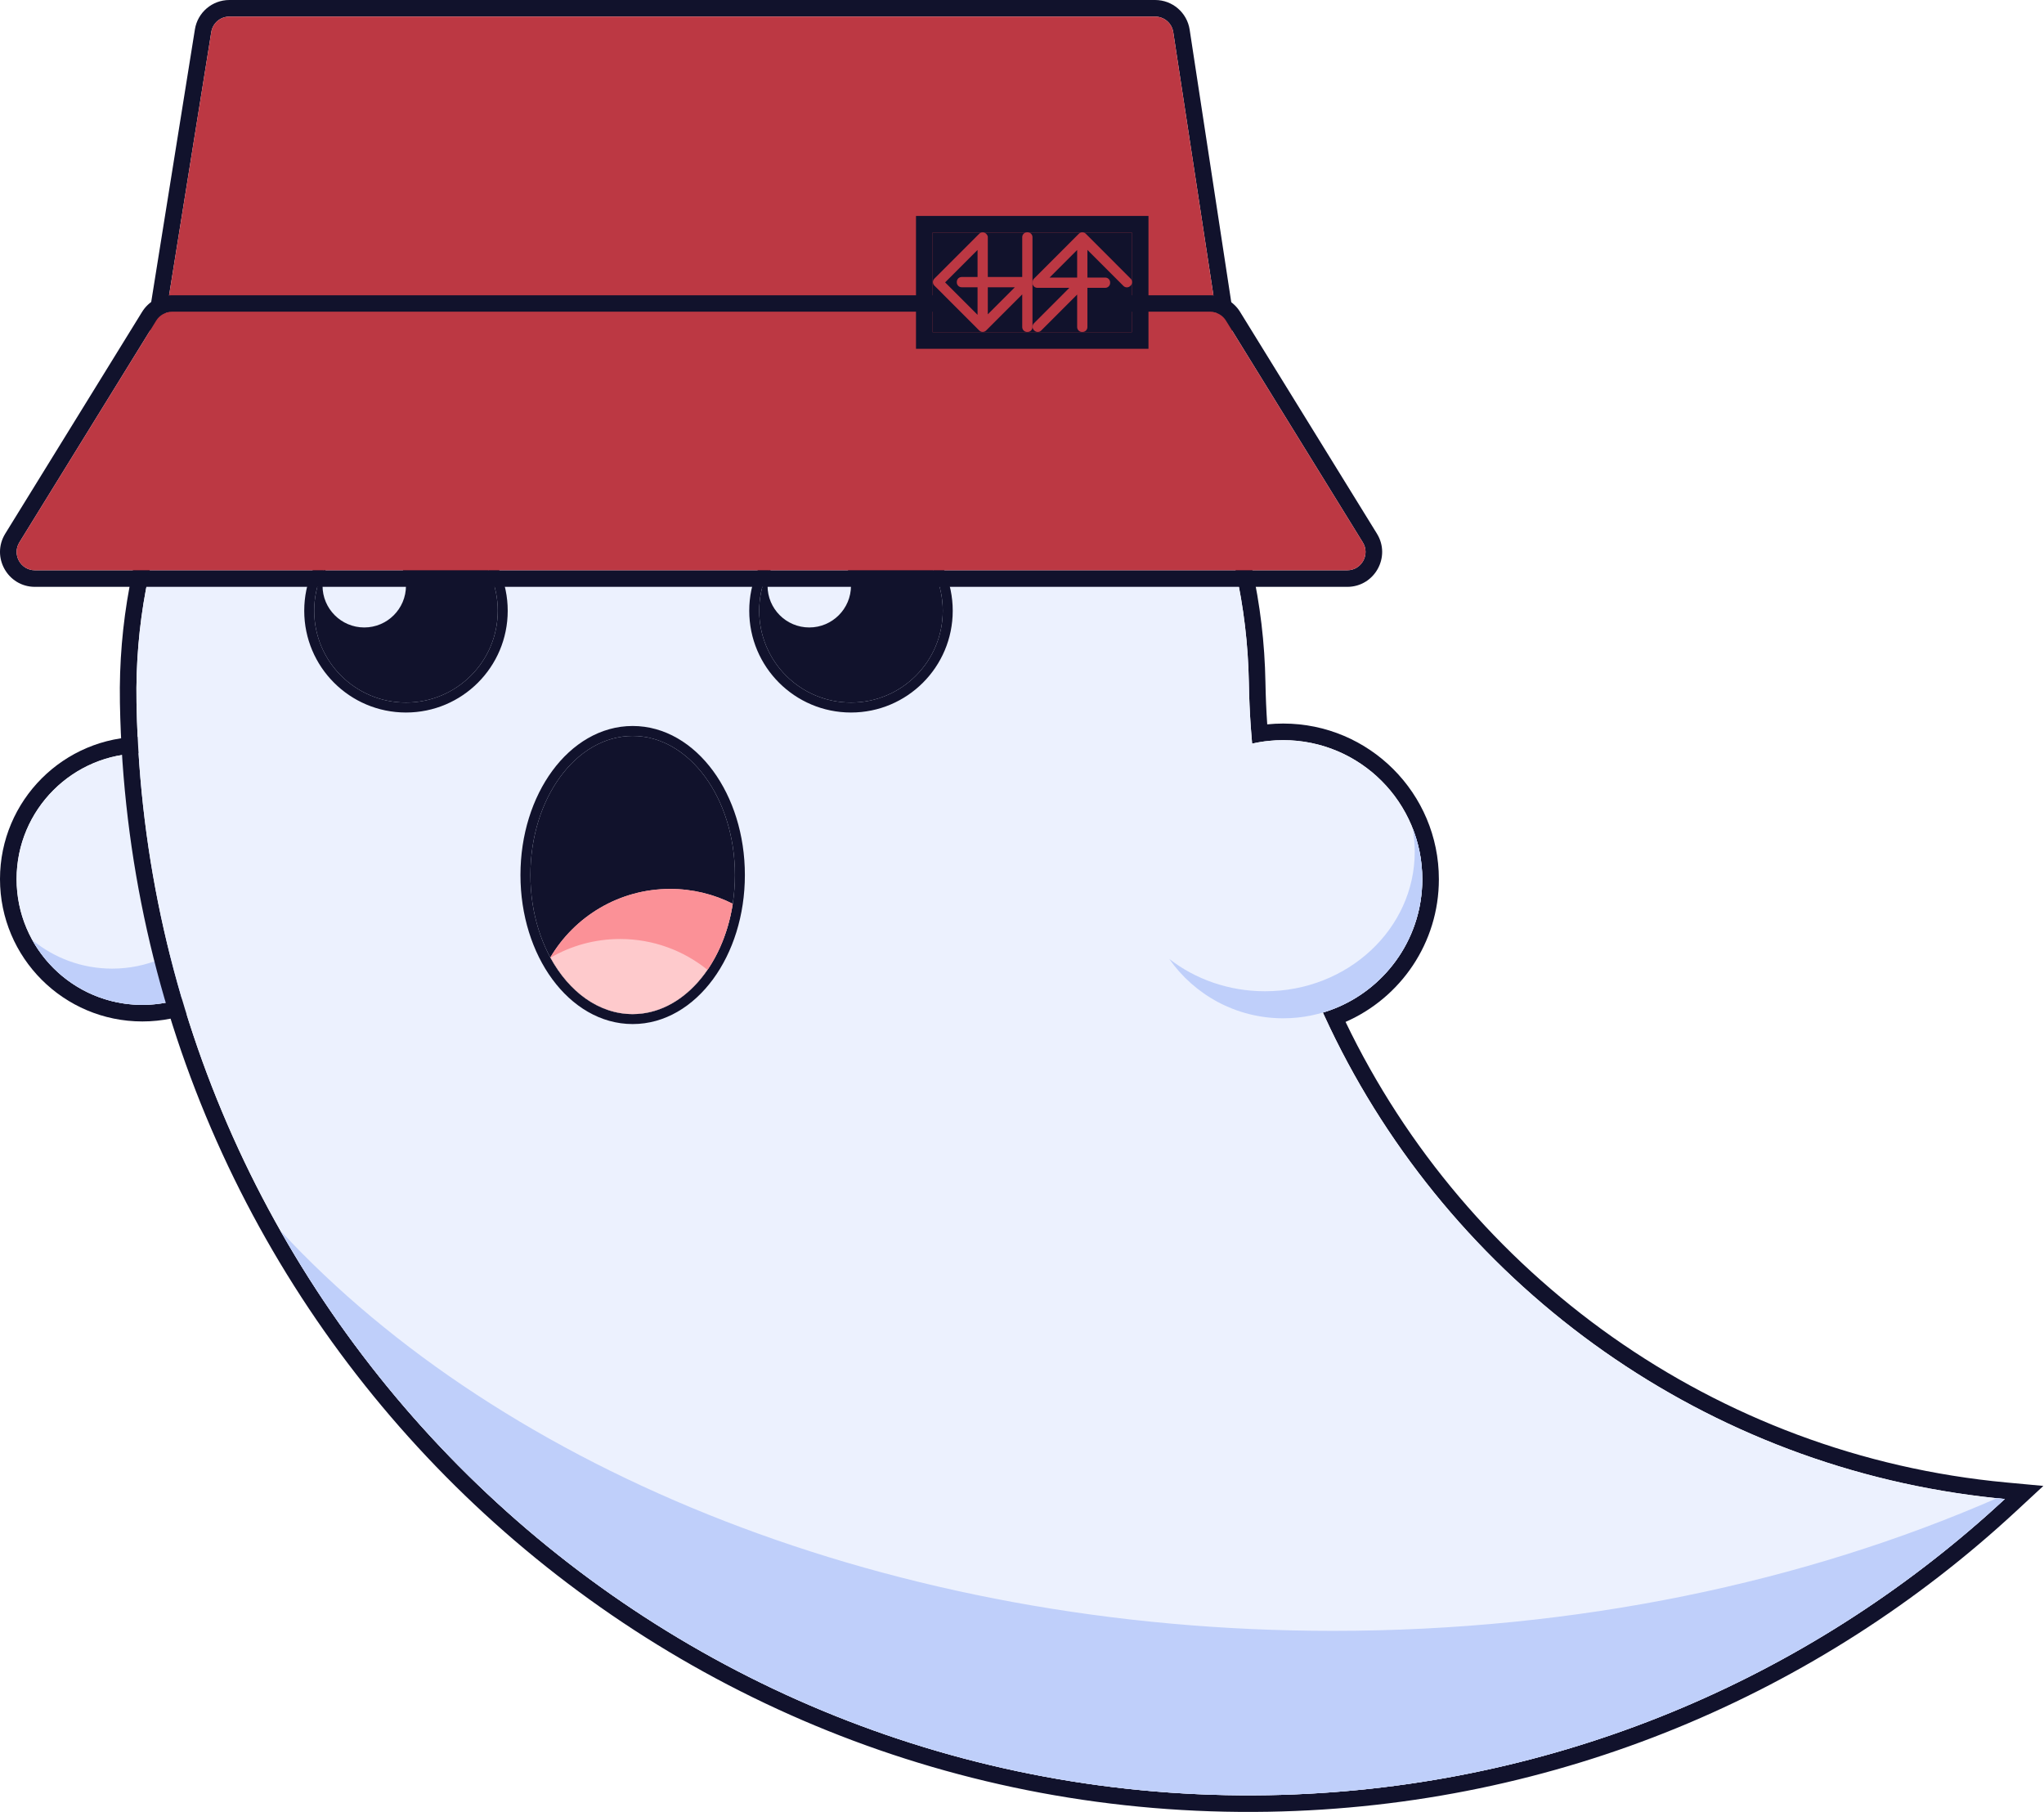
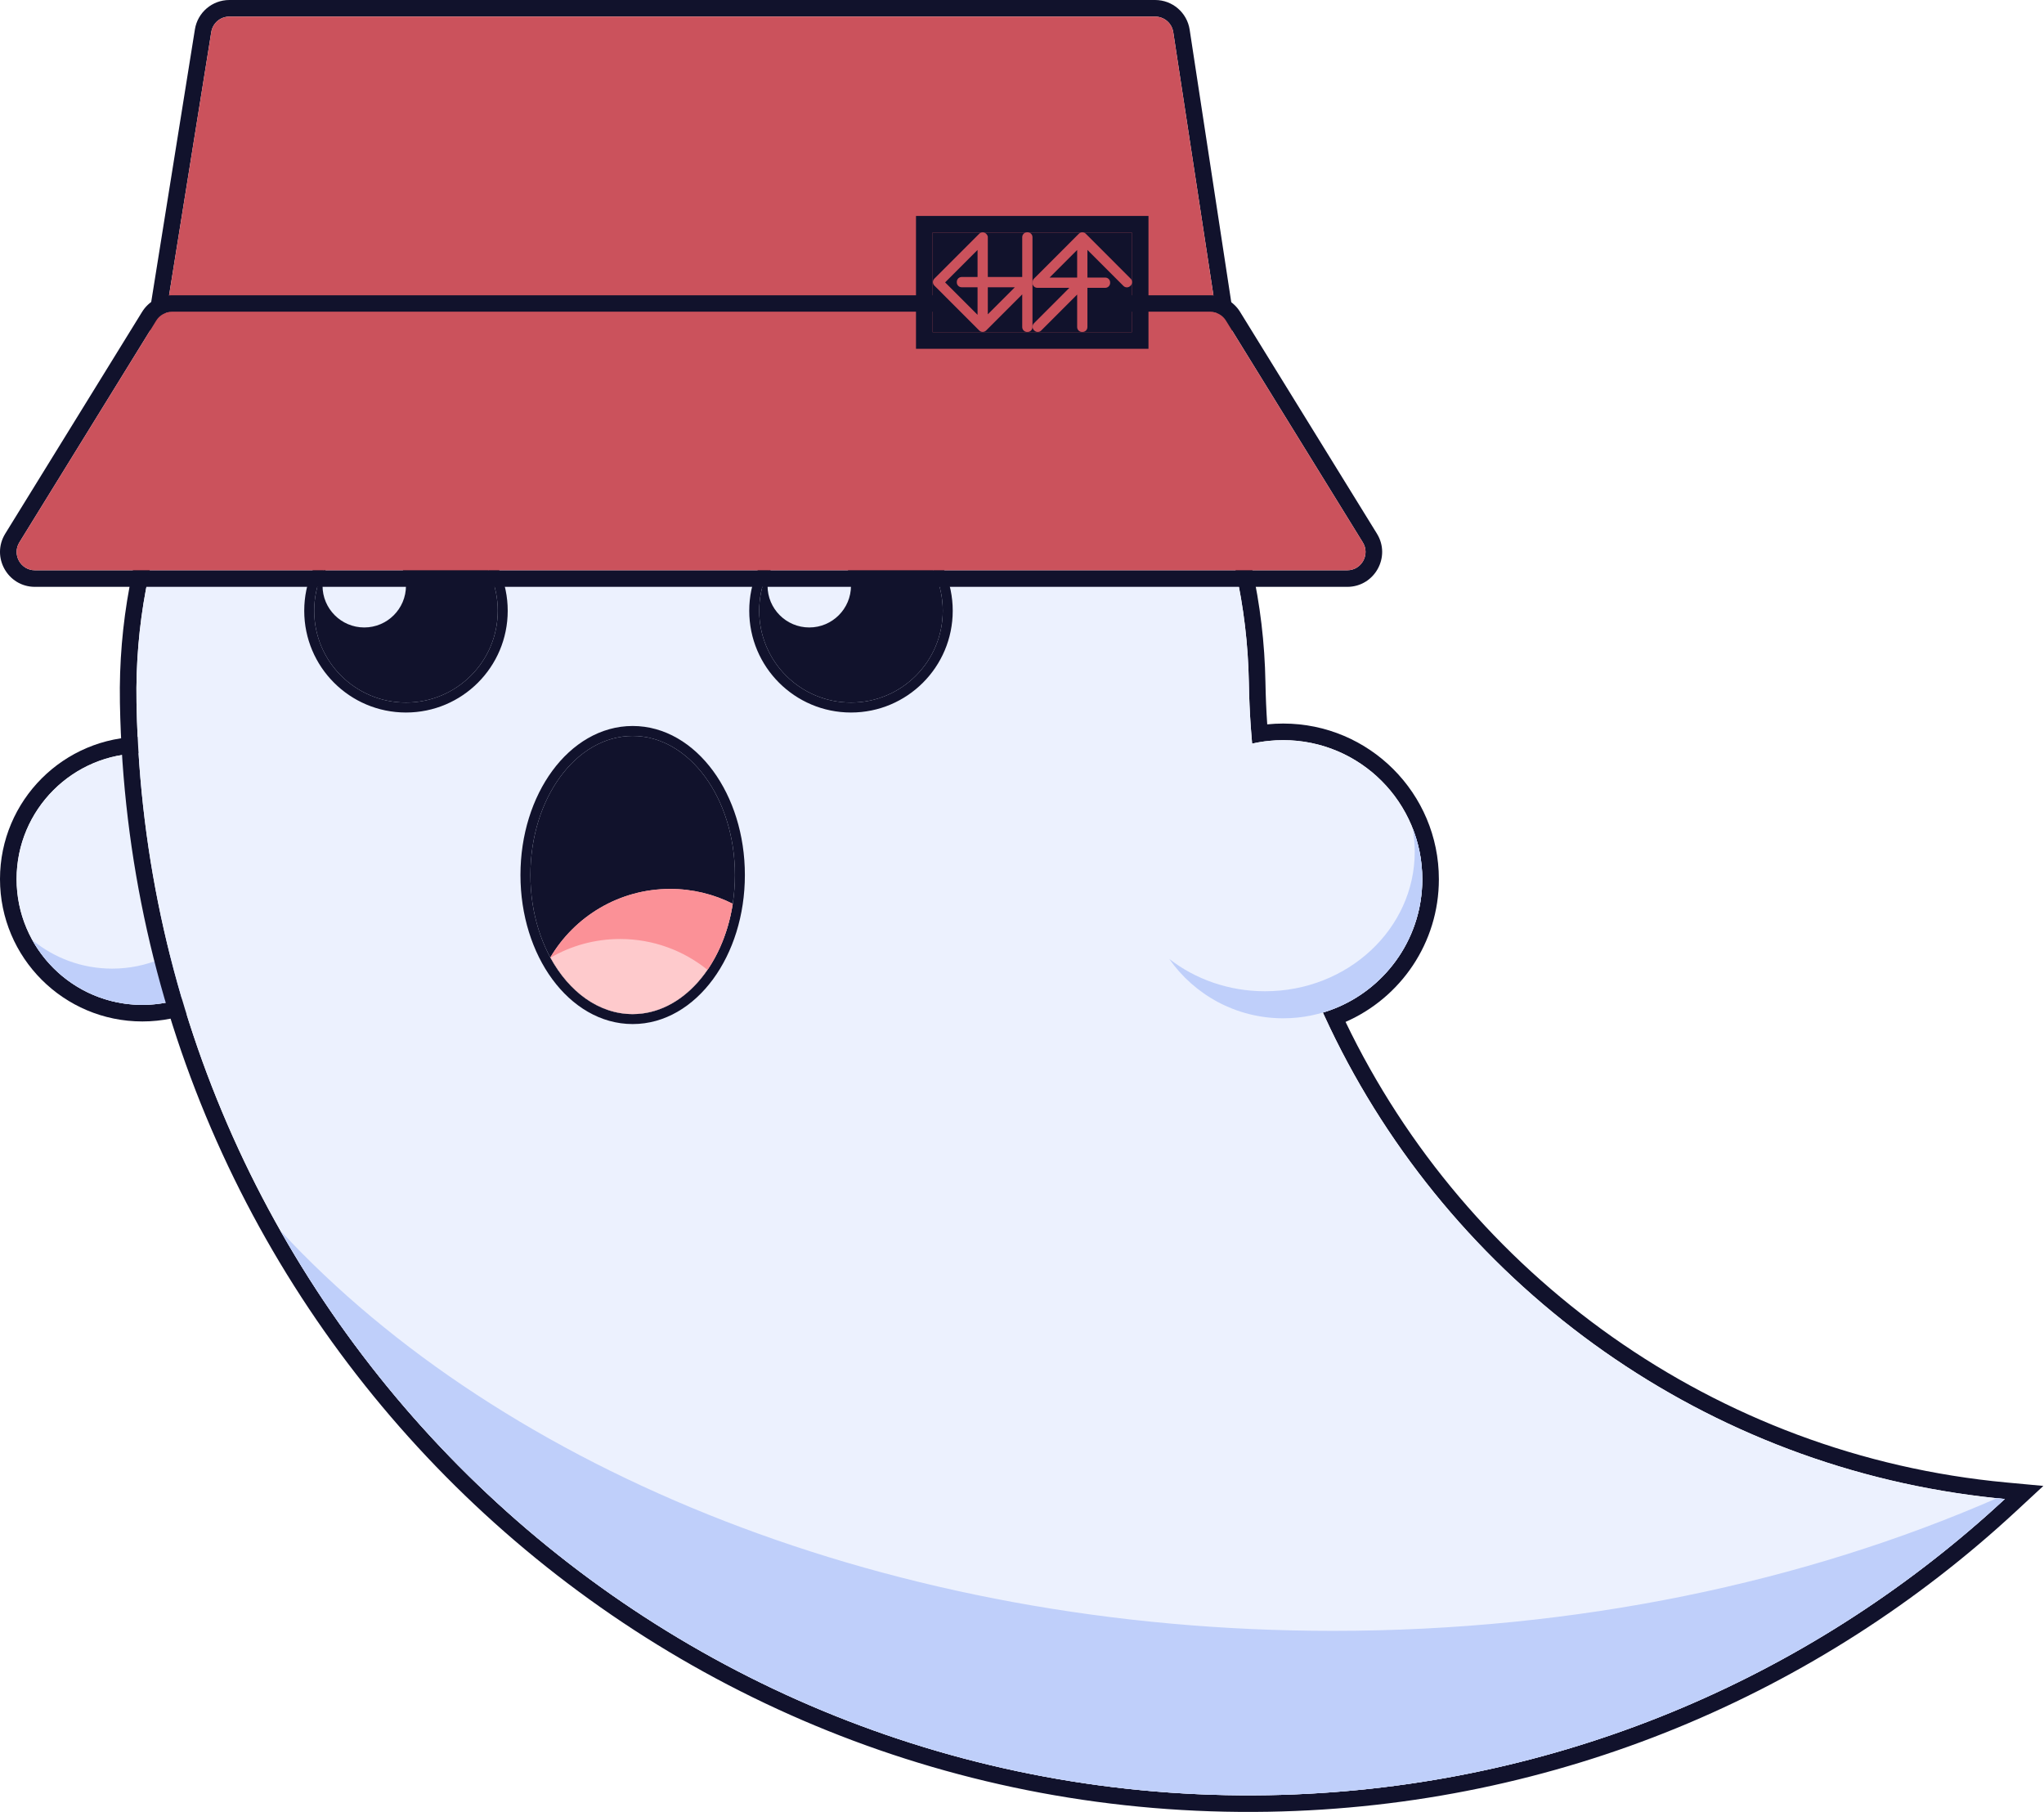
<svg xmlns="http://www.w3.org/2000/svg" width="616" height="546" viewBox="0 0 616 546" fill="none">
  <path fill-rule="evenodd" clip-rule="evenodd" d="M85.8 264.9C85.8 288.593 66.593 307.8 42.9 307.8C19.207 307.8 0 288.593 0 264.9C0 241.207 19.207 222 42.9 222C66.593 222 85.8 241.207 85.8 264.9ZM42.9 302.8C63.831 302.8 80.8 285.831 80.8 264.9C80.8 243.968 63.831 227 42.9 227C21.968 227 5 243.968 5 264.9C5 285.831 21.968 302.8 42.9 302.8Z" fill="#11122C" />
  <path d="M80.8 264.9C80.8 285.831 63.831 302.8 42.9 302.8C21.968 302.8 5 285.831 5 264.9C5 243.968 21.968 227 42.9 227C63.831 227 80.8 243.968 80.8 264.9Z" fill="#ECF1FE" />
  <path d="M33.802 291.883C54.734 291.883 71.702 274.915 71.702 253.983C71.702 247.32 69.983 241.059 66.963 235.618C75.412 242.569 80.8 253.105 80.8 264.9C80.8 285.831 63.831 302.8 42.9 302.8C28.631 302.8 16.204 294.915 9.739 283.265C16.284 288.65 24.666 291.883 33.802 291.883Z" fill="#BFCFFA" />
  <path fill-rule="evenodd" clip-rule="evenodd" d="M599.226 456.222C541.438 507.679 465.654 539.492 382.22 540.948C197.542 544.172 45.137 397.452 41.164 212.964C41.157 212.618 41.15 212.273 41.143 211.927C41.141 211.807 41.139 211.687 41.137 211.568C39.521 118.996 113.255 42.642 205.827 41.026C298.398 39.41 374.752 113.144 376.368 205.716C376.446 210.192 376.641 214.638 376.949 219.052C377.066 220.734 377.2 222.411 377.351 224.083C378.966 223.714 380.617 223.439 382.297 223.262C383.752 223.11 385.228 223.031 386.723 223.031C409.87 223.031 428.634 241.795 428.634 264.942C428.634 282.164 418.245 296.96 403.393 303.406C401.867 304.068 400.294 304.642 398.68 305.122C398.858 305.513 399.037 305.904 399.216 306.295C399.74 307.434 400.272 308.568 400.812 309.698C437.219 385.831 510.74 440.596 597.563 450.997C599.767 451.261 601.979 451.497 604.2 451.703C602.557 453.226 600.899 454.732 599.226 456.222ZM405.512 307.936C442.172 384.249 516.909 438.565 604.663 446.724L615.809 447.761L607.599 455.37C548.351 510.283 469.434 544.426 382.307 545.947C194.525 549.225 39.619 399.754 36.144 212.021C36.142 211.9 36.139 211.777 36.137 211.655M405.512 307.936C422.064 300.693 433.634 284.174 433.634 264.942C433.634 239.034 412.631 218.031 386.723 218.031C385.099 218.031 383.492 218.114 381.907 218.276C381.622 214.089 381.441 209.873 381.367 205.629C379.703 110.296 301.072 34.363 205.739 36.027C110.407 37.691 34.474 116.323 36.137 211.655" fill="#11122C" />
  <path d="M382.22 540.948C465.654 539.492 541.438 507.679 599.226 456.222C600.899 454.732 602.557 453.226 604.2 451.703C601.979 451.497 599.767 451.261 597.563 450.997C510.74 440.596 437.219 385.831 400.812 309.698C400.272 308.568 399.74 307.434 399.216 306.295C399.037 305.904 398.858 305.513 398.68 305.122C400.294 304.642 401.867 304.068 403.393 303.406C418.245 296.96 428.634 282.164 428.634 264.942C428.634 241.795 409.87 223.031 386.723 223.031C385.228 223.031 383.752 223.11 382.297 223.262C380.617 223.439 378.966 223.714 377.351 224.083C377.2 222.411 377.066 220.734 376.949 219.052C376.641 214.638 376.446 210.192 376.368 205.716C374.752 113.144 298.398 39.41 205.827 41.026C113.255 42.642 39.521 118.996 41.137 211.568C41.139 211.687 41.141 211.807 41.143 211.927C41.15 212.273 41.157 212.618 41.164 212.964C45.137 397.452 197.542 544.172 382.22 540.948Z" fill="#ECF1FE" />
  <path fill-rule="evenodd" clip-rule="evenodd" d="M381.249 298.701C406.162 298.701 426.357 279.882 426.357 256.668C426.357 254.235 426.136 251.851 425.71 249.531C427.597 254.301 428.634 259.5 428.634 264.942C428.634 288.088 409.87 306.852 386.723 306.852C372.515 306.852 359.957 299.781 352.378 288.966C360.201 295.044 370.266 298.701 381.249 298.701Z" fill="#BFCFFA" />
  <path d="M601.8 451.468C543.81 476.796 475.234 491.439 401.752 491.439C268.649 491.439 151.644 443.395 84.487 370.83C143.106 474.241 255.006 543.168 382.22 540.948C468.07 539.449 545.82 505.811 604.2 451.703C603.399 451.628 602.599 451.55 601.8 451.468Z" fill="#BFCFFA" />
  <path fill-rule="evenodd" clip-rule="evenodd" d="M287.123 184.047C287.123 200.981 273.396 214.708 256.462 214.708C239.529 214.708 225.801 200.981 225.801 184.047C225.801 167.114 239.529 153.386 256.462 153.386C273.396 153.386 287.123 167.114 287.123 184.047ZM256.462 211.708C271.739 211.708 284.123 199.324 284.123 184.047C284.123 168.771 271.739 156.386 256.462 156.386C241.185 156.386 228.801 168.771 228.801 184.047C228.801 199.324 241.185 211.708 256.462 211.708Z" fill="#11122C" />
  <path d="M284.123 184.047C284.123 199.324 271.739 211.708 256.462 211.708C241.185 211.708 228.801 199.324 228.801 184.047C228.801 168.771 241.185 156.386 256.462 156.386C271.739 156.386 284.123 168.771 284.123 184.047Z" fill="#11122C" />
  <path d="M256.462 176.503C256.462 183.447 250.833 189.076 243.889 189.076C236.945 189.076 231.316 183.447 231.316 176.503C231.316 169.559 236.945 163.93 243.889 163.93C250.833 163.93 256.462 169.559 256.462 176.503Z" fill="#ECF1FE" />
  <path fill-rule="evenodd" clip-rule="evenodd" d="M153.01 184.047C153.01 200.981 139.283 214.708 122.349 214.708C105.416 214.708 91.688 200.981 91.688 184.047C91.688 167.114 105.416 153.386 122.349 153.386C139.283 153.386 153.01 167.114 153.01 184.047ZM122.349 211.708C137.626 211.708 150.01 199.324 150.01 184.047C150.01 168.771 137.626 156.386 122.349 156.386C107.072 156.386 94.688 168.771 94.688 184.047C94.688 199.324 107.072 211.708 122.349 211.708Z" fill="#11122C" />
  <path d="M150.01 184.047C150.01 199.324 137.626 211.708 122.349 211.708C107.072 211.708 94.688 199.324 94.688 184.047C94.688 168.771 107.072 156.386 122.349 156.386C137.626 156.386 150.01 168.771 150.01 184.047Z" fill="#11122C" />
  <path d="M122.349 176.503C122.349 183.447 116.72 189.076 109.776 189.076C102.832 189.076 97.203 183.447 97.203 176.503C97.203 169.559 102.832 163.93 109.776 163.93C116.72 163.93 122.349 169.559 122.349 176.503Z" fill="#ECF1FE" />
  <path fill-rule="evenodd" clip-rule="evenodd" d="M214.875 295.089C208.883 303.238 200.359 308.587 190.667 308.587C180.976 308.587 172.452 303.238 166.46 295.089C160.467 286.938 156.851 275.823 156.851 263.677C156.851 251.531 160.467 240.415 166.46 232.265C172.452 224.115 180.976 218.767 190.667 218.767C200.359 218.767 208.883 224.115 214.875 232.265C220.868 240.415 224.484 251.531 224.484 263.677C224.484 275.823 220.868 286.938 214.875 295.089ZM190.667 305.587C207.687 305.587 221.484 286.823 221.484 263.677C221.484 240.53 207.687 221.767 190.667 221.767C173.648 221.767 159.851 240.53 159.851 263.677C159.851 286.823 173.648 305.587 190.667 305.587Z" fill="#11122C" />
  <path d="M221.484 263.677C221.484 286.823 207.687 305.587 190.667 305.587C173.648 305.587 159.851 286.823 159.851 263.677C159.851 240.53 173.648 221.767 190.667 221.767C207.687 221.767 221.484 240.53 221.484 263.677Z" fill="#11122C" />
  <path d="M165.849 288.525C173.137 276.163 186.589 267.868 201.979 267.868C208.757 267.868 215.16 269.477 220.826 272.335C217.893 291.327 205.505 305.587 190.667 305.587C180.487 305.587 171.46 298.874 165.849 288.525Z" fill="#FECACC" />
  <path d="M201.979 267.868C186.589 267.868 173.137 276.163 165.849 288.525C165.861 288.547 165.873 288.57 165.885 288.592C172.061 285.008 179.236 282.956 186.891 282.956C196.861 282.956 206.017 286.437 213.212 292.25C216.964 286.776 219.652 279.934 220.826 272.335C215.16 269.477 208.757 267.868 201.979 267.868Z" fill="#FB9197" />
  <path fill-rule="evenodd" clip-rule="evenodd" d="M69.118 0H348.133C353.326 0 357.741 3.792 358.525 8.926L371.672 95.039C372.643 101.403 367.718 107.138 361.28 107.138H55.314C48.844 107.138 43.91 101.35 44.934 94.962L58.739 8.848C59.556 3.75 63.955 0 69.118 0ZM69.118 5C66.411 5 64.104 6.966 63.676 9.64L49.871 95.753C49.334 99.103 51.922 102.138 55.314 102.138H361.28C364.656 102.138 367.238 99.131 366.729 95.794L353.582 9.68C353.171 6.988 350.856 5 348.133 5H69.118Z" fill="#11122C" />
-   <path d="M63.676 9.64C64.104 6.966 66.411 5 69.118 5H348.133C350.856 5 353.171 6.988 353.582 9.68L366.729 95.794C367.238 99.131 364.656 102.138 361.28 102.138H55.314C51.922 102.138 49.334 99.103 49.871 95.753L63.676 9.64Z" fill="#BC3843" />
+   <path d="M63.676 9.64C64.104 6.966 66.411 5 69.118 5H348.133C350.856 5 353.171 6.988 353.582 9.68L366.729 95.794C367.238 99.131 364.656 102.138 361.28 102.138H55.314C51.922 102.138 49.334 99.103 49.871 95.753L63.676 9.64Z" fill="#CB525C" />
  <path fill-rule="evenodd" clip-rule="evenodd" d="M51.775 88.981H364.77C368.416 88.981 371.801 90.87 373.716 93.973L414.962 160.807C419.284 167.81 414.246 176.84 406.016 176.84H10.529C2.299 176.84 -2.739 167.81 1.583 160.807L42.829 93.973C44.744 90.87 48.129 88.981 51.775 88.981ZM51.775 93.981C49.863 93.981 48.088 94.972 47.084 96.599L5.838 163.433C3.572 167.105 6.213 171.84 10.529 171.84H406.016C410.332 171.84 412.974 167.105 410.707 163.433L369.461 96.599C368.457 94.972 366.682 93.981 364.77 93.981H51.775Z" fill="#11122C" />
-   <path d="M47.084 96.599C48.088 94.972 49.863 93.981 51.775 93.981H364.77C366.682 93.981 368.457 94.972 369.461 96.599L410.707 163.433C412.974 167.105 410.332 171.84 406.016 171.84H10.529C6.213 171.84 3.572 167.105 5.838 163.433L47.084 96.599Z" fill="#BC3843" />
+   <path d="M47.084 96.599C48.088 94.972 49.863 93.981 51.775 93.981H364.77C366.682 93.981 368.457 94.972 369.461 96.599L410.707 163.433C412.974 167.105 410.332 171.84 406.016 171.84H10.529C6.213 171.84 3.572 167.105 5.838 163.433L47.084 96.599Z" fill="#CB525C" />
  <path fill-rule="evenodd" clip-rule="evenodd" d="M276.054 65.075H346.117V105.107H276.054V65.075ZM281.054 70.075V100.107H341.117V70.075H281.054Z" fill="#11122C" />
  <path d="M281.054 70.075H341.117V100.107H281.054V70.075Z" fill="#11122C" />
-   <path fill-rule="evenodd" clip-rule="evenodd" d="M327.714 83.642V75.302L338.565 86.16C339.14 86.735 340.072 86.735 340.647 86.16L340.751 86.056C341.326 85.481 341.326 84.548 340.751 83.973L327.219 70.431C326.716 69.928 325.939 69.865 325.368 70.243C325.286 70.297 325.209 70.36 325.137 70.431L325.033 70.536L325.031 70.538L311.604 83.973C311.381 84.196 311.245 84.473 311.195 84.762C311.167 84.875 311.152 84.993 311.152 85.115V85.262C311.152 86.076 311.811 86.735 312.624 86.735H322.272L311.605 97.41C311.03 97.985 311.03 98.918 311.605 99.493L311.709 99.597C312.284 100.172 313.216 100.172 313.791 99.597L324.622 88.758V98.557C324.622 99.371 325.281 100.03 326.094 100.03H326.242C327.055 100.03 327.714 99.371 327.714 98.557V86.735H333.087C333.9 86.735 334.559 86.076 334.559 85.262V85.115C334.559 84.302 333.9 83.642 333.087 83.642H327.714ZM316.307 83.642H324.622V75.321L316.307 83.642Z" fill="#BC3843" />
-   <path fill-rule="evenodd" clip-rule="evenodd" d="M308.069 71.472C308.069 70.659 308.728 70 309.54 70H309.688C310.5 70 311.159 70.659 311.159 71.472V85.567L311.182 85.59L311.159 85.614V98.558C311.159 99.371 310.5 100.03 309.688 100.03H309.54C308.728 100.03 308.069 99.371 308.069 98.558V88.705L297.191 99.588C296.616 100.163 295.684 100.163 295.11 99.588L281.583 86.056C281.511 85.984 281.449 85.907 281.395 85.825C281.232 85.579 281.152 85.295 281.152 85.011C281.153 84.918 281.162 84.826 281.179 84.734C281.233 84.456 281.368 84.19 281.583 83.974L295.11 70.442C295.684 69.868 296.616 69.868 297.191 70.442L297.295 70.546C297.506 70.757 297.639 71.017 297.695 71.288V83.469H308.069V71.472ZM294.605 83.469H289.823C289.01 83.469 288.351 84.128 288.351 84.941V85.089C288.351 85.902 289.01 86.561 289.823 86.561H294.605V94.872L284.832 85.096L294.605 75.319V83.469ZM297.695 94.711V86.561H305.842L297.695 94.711Z" fill="#BC3843" />
+   <path fill-rule="evenodd" clip-rule="evenodd" d="M327.714 83.642V75.302L338.565 86.16C339.14 86.735 340.072 86.735 340.647 86.16L340.751 86.056C341.326 85.481 341.326 84.548 340.751 83.973L327.219 70.431C326.716 69.928 325.939 69.865 325.368 70.243C325.286 70.297 325.209 70.36 325.137 70.431L325.033 70.536L325.031 70.538L311.604 83.973C311.381 84.196 311.245 84.473 311.195 84.762C311.167 84.875 311.152 84.993 311.152 85.115V85.262C311.152 86.076 311.811 86.735 312.624 86.735H322.272L311.605 97.41C311.03 97.985 311.03 98.918 311.605 99.493L311.709 99.597C312.284 100.172 313.216 100.172 313.791 99.597L324.622 88.758V98.557C324.622 99.371 325.281 100.03 326.094 100.03H326.242C327.055 100.03 327.714 99.371 327.714 98.557V86.735H333.087C333.9 86.735 334.559 86.076 334.559 85.262V85.115C334.559 84.302 333.9 83.642 333.087 83.642H327.714ZM316.307 83.642H324.622V75.321L316.307 83.642Z" fill="#CB525C" />
+   <path fill-rule="evenodd" clip-rule="evenodd" d="M308.069 71.472C308.069 70.659 308.728 70 309.54 70H309.688C310.5 70 311.159 70.659 311.159 71.472V85.567L311.182 85.59L311.159 85.614V98.558C311.159 99.371 310.5 100.03 309.688 100.03H309.54C308.728 100.03 308.069 99.371 308.069 98.558V88.705L297.191 99.588C296.616 100.163 295.684 100.163 295.11 99.588L281.583 86.056C281.511 85.984 281.449 85.907 281.395 85.825C281.232 85.579 281.152 85.295 281.152 85.011C281.153 84.918 281.162 84.826 281.179 84.734C281.233 84.456 281.368 84.19 281.583 83.974L295.11 70.442C295.684 69.868 296.616 69.868 297.191 70.442L297.295 70.546C297.506 70.757 297.639 71.017 297.695 71.288V83.469H308.069V71.472ZM294.605 83.469H289.823C289.01 83.469 288.351 84.128 288.351 84.941V85.089C288.351 85.902 289.01 86.561 289.823 86.561H294.605V94.872L284.832 85.096L294.605 75.319V83.469ZM297.695 94.711V86.561H305.842L297.695 94.711Z" fill="#CB525C" />
</svg>
